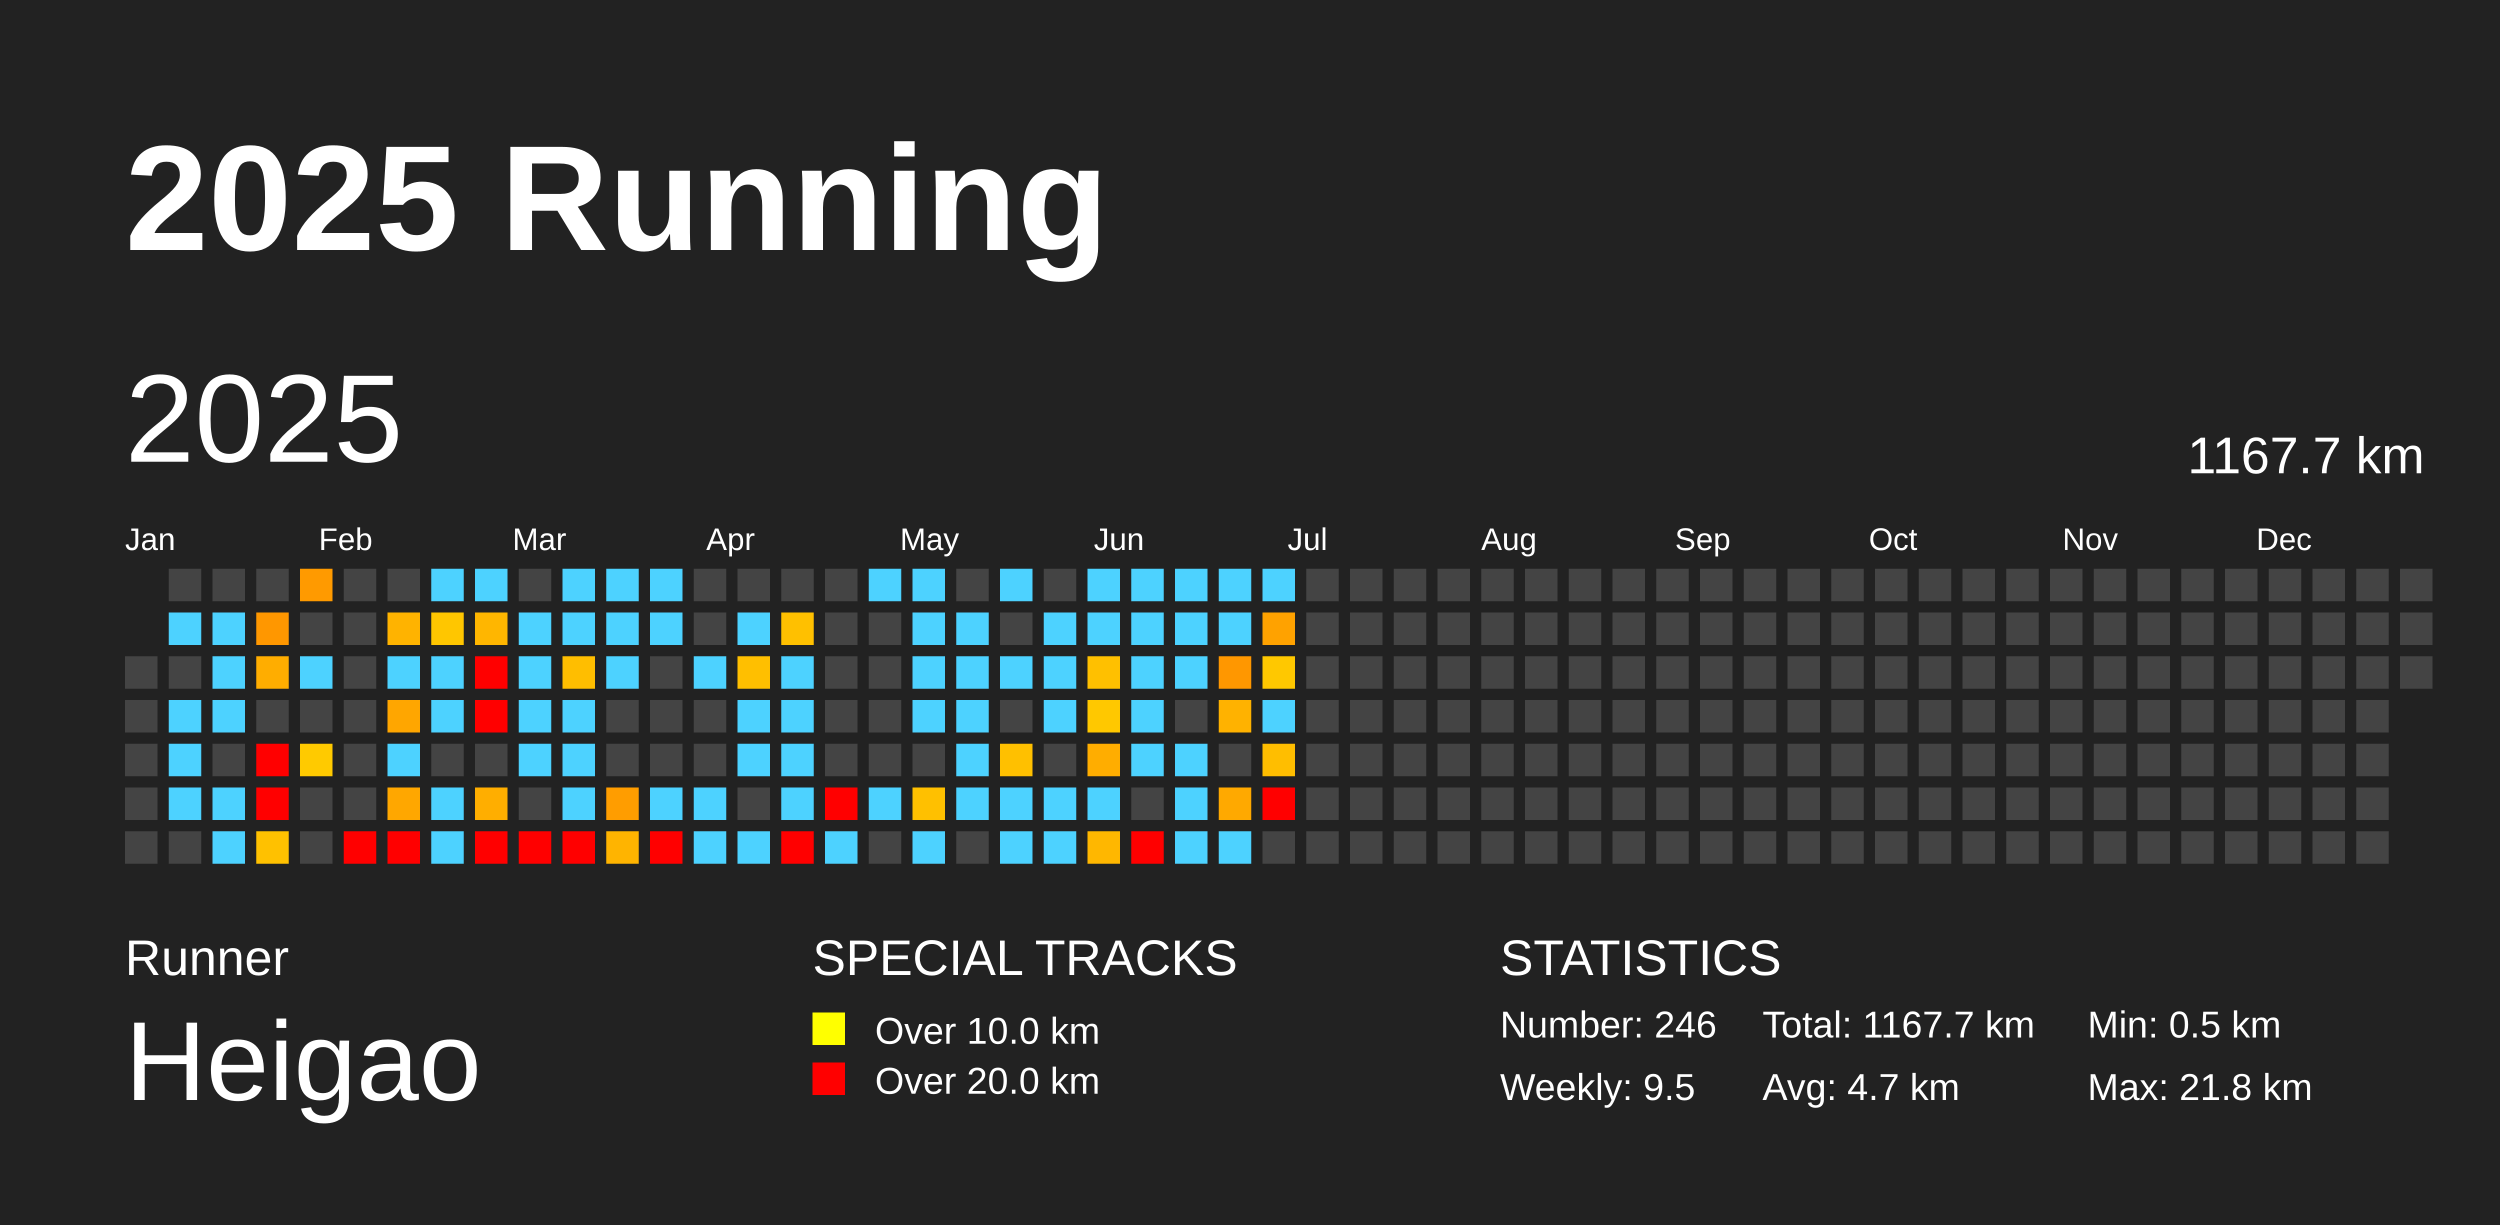
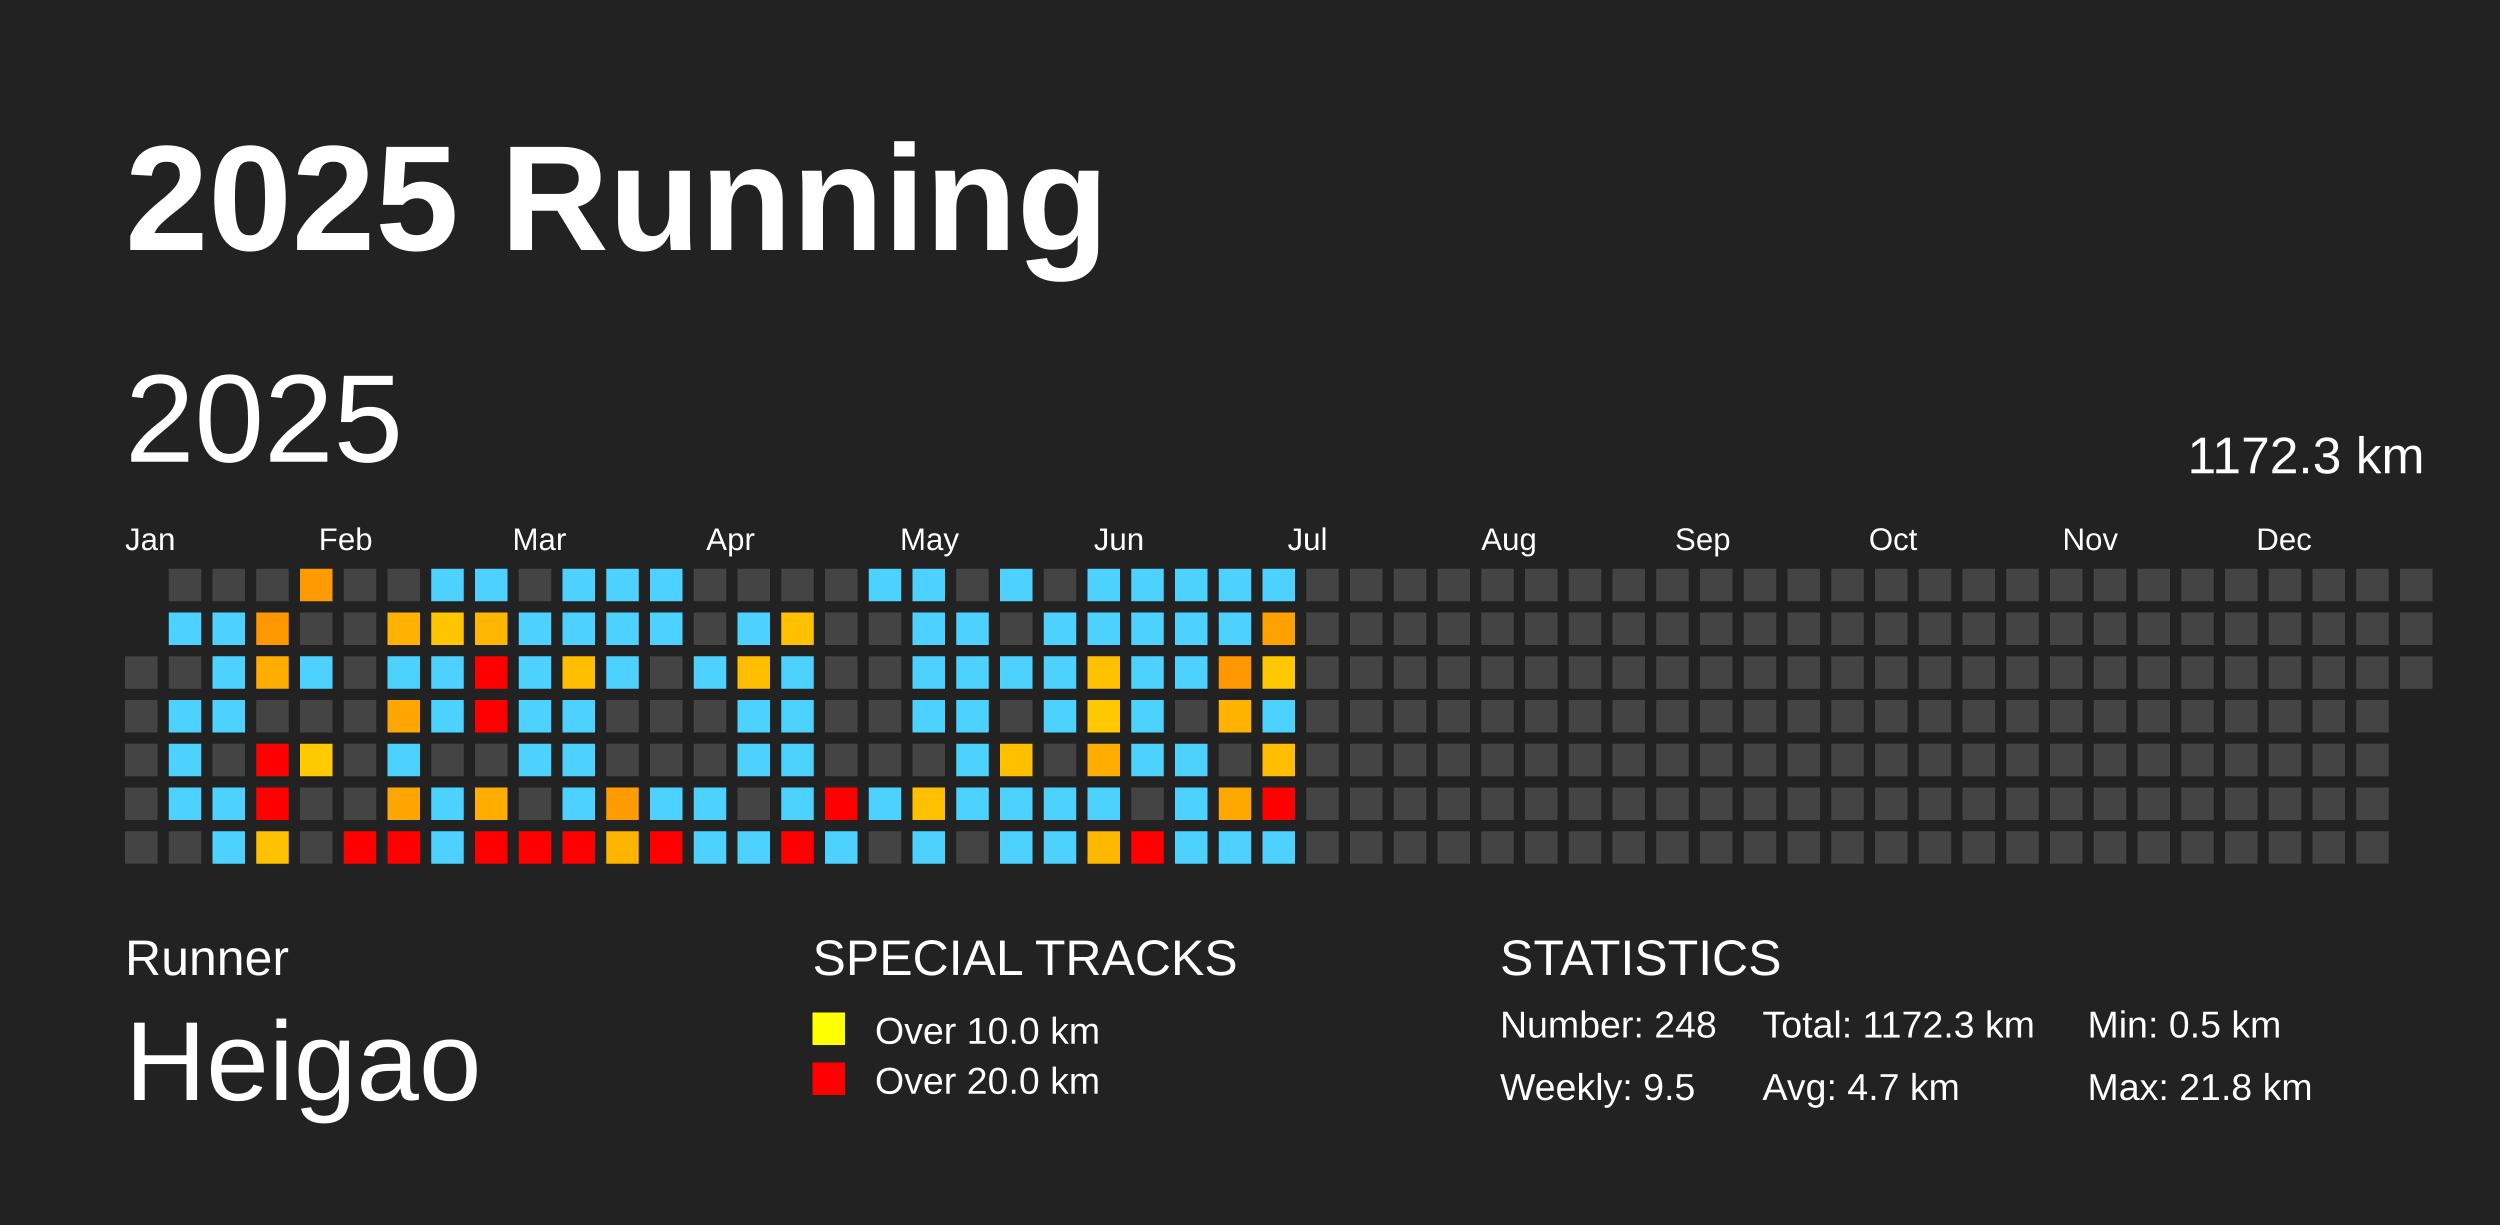
<svg xmlns="http://www.w3.org/2000/svg" baseProfile="full" height="98mm" version="1.1" viewBox="0,0,200,98" width="200mm">
  <defs />
  <rect fill="#222222" height="98" width="200" x="0" y="0" />
  <text fill="#FFFFFF" style="font-size:12px; font-family:Arial; font-weight:bold;" x="10" y="20">2025 Running</text>
  <text fill="#FFFFFF" style="font-size:4px; font-family:Arial" x="10" y="78">Runner</text>
  <text fill="#FFFFFF" style="font-size:9px; font-family:Arial" x="10" y="88">Heigao</text>
  <text fill="#FFFFFF" style="font-size:4px; font-family:Arial" x="65" y="78">SPECIAL TRACKS</text>
  <rect fill="yellow" height="2.6" width="2.6" x="65" y="81" />
  <text fill="#FFFFFF" style="font-size:3px; font-family:Arial" x="70" y="83.5">Over 10.0 km</text>
  <rect fill="red" height="2.6" width="2.6" x="65" y="85" />
  <text fill="#FFFFFF" style="font-size:3px; font-family:Arial" x="70" y="87.5">Over 20.0 km</text>
  <text fill="#FFFFFF" style="font-size:4px; font-family:Arial" x="120" y="78">STATISTICS</text>
-   <text fill="#FFFFFF" style="font-size:3px; font-family:Arial" x="120" y="83">Number: 246</text>
+   <text fill="#FFFFFF" style="font-size:3px; font-family:Arial" x="120" y="83">Number: 248</text>
  <text fill="#FFFFFF" style="font-size:3px; font-family:Arial" x="120" y="88">Weekly: 9.5</text>
-   <text fill="#FFFFFF" style="font-size:3px; font-family:Arial" x="141" y="83">Total: 1167.7 km</text>
+   <text fill="#FFFFFF" style="font-size:3px; font-family:Arial" x="141" y="83">Total: 1172.3 km</text>
  <text fill="#FFFFFF" style="font-size:3px; font-family:Arial" x="141" y="88">Avg: 4.7 km</text>
  <text fill="#FFFFFF" style="font-size:3px; font-family:Arial" x="167" y="83">Min: 0.5 km</text>
  <text fill="#FFFFFF" style="font-size:3px; font-family:Arial" x="167" y="88">Max: 21.8 km</text>
  <text dominant-baseline="hanging" fill="#FFFFFF" style="font-size:10.0px; font-family:Arial;" x="10" y="30">2025</text>
-   <text dominant-baseline="hanging" fill="#FFFFFF" style="font-size:4.125px; font-family:Arial;" x="175" y="35">1167.7 km</text>
+   <text dominant-baseline="hanging" fill="#FFFFFF" style="font-size:4.125px; font-family:Arial;" x="175" y="35">1172.3 km</text>
  <text fill="#FFFFFF" style="font-size:2.5px; font-family:Arial" x="10.0" y="44">Jan</text>
  <text fill="#FFFFFF" style="font-size:2.5px; font-family:Arial" x="25.5" y="44">Feb</text>
  <text fill="#FFFFFF" style="font-size:2.5px; font-family:Arial" x="41.0" y="44">Mar</text>
  <text fill="#FFFFFF" style="font-size:2.5px; font-family:Arial" x="56.5" y="44">Apr</text>
  <text fill="#FFFFFF" style="font-size:2.5px; font-family:Arial" x="72.0" y="44">May</text>
  <text fill="#FFFFFF" style="font-size:2.5px; font-family:Arial" x="87.5" y="44">Jun</text>
  <text fill="#FFFFFF" style="font-size:2.5px; font-family:Arial" x="103.0" y="44">Jul</text>
  <text fill="#FFFFFF" style="font-size:2.5px; font-family:Arial" x="118.5" y="44">Aug</text>
  <text fill="#FFFFFF" style="font-size:2.5px; font-family:Arial" x="134.0" y="44">Sep</text>
  <text fill="#FFFFFF" style="font-size:2.5px; font-family:Arial" x="149.5" y="44">Oct</text>
  <text fill="#FFFFFF" style="font-size:2.5px; font-family:Arial" x="165.0" y="44">Nov</text>
  <text fill="#FFFFFF" style="font-size:2.5px; font-family:Arial" x="180.5" y="44">Dec</text>
  <rect fill="#444444" height="2.6" width="2.6" x="10.0" y="52.5" />
  <rect fill="#444444" height="2.6" width="2.6" x="10.0" y="56.0" />
  <rect fill="#444444" height="2.6" width="2.6" x="10.0" y="59.5" />
  <rect fill="#444444" height="2.6" width="2.6" x="10.0" y="63.0" />
  <rect fill="#444444" height="2.6" width="2.6" x="10.0" y="66.5" />
  <rect fill="#444444" height="2.6" width="2.6" x="13.5" y="45.5" />
  <rect fill="#4dd2ff" height="2.6" width="2.6" x="13.5" y="49.0" />
  <rect fill="#444444" height="2.6" width="2.6" x="13.5" y="52.5" />
  <rect fill="#4dd2ff" height="2.6" width="2.6" x="13.5" y="56.0" />
  <rect fill="#4dd2ff" height="2.6" width="2.6" x="13.5" y="59.5" />
  <rect fill="#4dd2ff" height="2.6" width="2.6" x="13.5" y="63.0" />
  <rect fill="#444444" height="2.6" width="2.6" x="13.5" y="66.5" />
  <rect fill="#444444" height="2.6" width="2.6" x="17.0" y="45.5" />
  <rect fill="#4dd2ff" height="2.6" width="2.6" x="17.0" y="49.0" />
  <rect fill="#4dd2ff" height="2.6" width="2.6" x="17.0" y="52.5" />
  <rect fill="#4dd2ff" height="2.6" width="2.6" x="17.0" y="56.0" />
  <rect fill="#444444" height="2.6" width="2.6" x="17.0" y="59.5" />
  <rect fill="#4dd2ff" height="2.6" width="2.6" x="17.0" y="63.0" />
  <rect fill="#4dd2ff" height="2.6" width="2.6" x="17.0" y="66.5" />
  <rect fill="#444444" height="2.6" width="2.6" x="20.5" y="45.5" />
  <rect fill="#ff9700" height="2.6" width="2.6" x="20.5" y="49.0" />
  <rect fill="#ffad00" height="2.6" width="2.6" x="20.5" y="52.5" />
  <rect fill="#444444" height="2.6" width="2.6" x="20.5" y="56.0" />
  <rect fill="red" height="2.6" width="2.6" x="20.5" y="59.5" />
  <rect fill="red" height="2.6" width="2.6" x="20.5" y="63.0" />
  <rect fill="#ffc100" height="2.6" width="2.6" x="20.5" y="66.5" />
  <rect fill="#ff9a00" height="2.6" width="2.6" x="24.0" y="45.5" />
  <rect fill="#444444" height="2.6" width="2.6" x="24.0" y="49.0" />
  <rect fill="#4dd2ff" height="2.6" width="2.6" x="24.0" y="52.5" />
  <rect fill="#444444" height="2.6" width="2.6" x="24.0" y="56.0" />
  <rect fill="#ffca00" height="2.6" width="2.6" x="24.0" y="59.5" />
  <rect fill="#444444" height="2.6" width="2.6" x="24.0" y="63.0" />
  <rect fill="#444444" height="2.6" width="2.6" x="24.0" y="66.5" />
  <rect fill="#444444" height="2.6" width="2.6" x="27.5" y="45.5" />
  <rect fill="#444444" height="2.6" width="2.6" x="27.5" y="49.0" />
  <rect fill="#444444" height="2.6" width="2.6" x="27.5" y="52.5" />
  <rect fill="#444444" height="2.6" width="2.6" x="27.5" y="56.0" />
  <rect fill="#444444" height="2.6" width="2.6" x="27.5" y="59.5" />
  <rect fill="#444444" height="2.6" width="2.6" x="27.5" y="63.0" />
  <rect fill="red" height="2.6" width="2.6" x="27.5" y="66.5" />
  <rect fill="#444444" height="2.6" width="2.6" x="31.0" y="45.5" />
  <rect fill="#ffb300" height="2.6" width="2.6" x="31.0" y="49.0" />
  <rect fill="#4dd2ff" height="2.6" width="2.6" x="31.0" y="52.5" />
  <rect fill="#ffa600" height="2.6" width="2.6" x="31.0" y="56.0" />
  <rect fill="#4dd2ff" height="2.6" width="2.6" x="31.0" y="59.5" />
  <rect fill="#ffa700" height="2.6" width="2.6" x="31.0" y="63.0" />
  <rect fill="red" height="2.6" width="2.6" x="31.0" y="66.5" />
  <rect fill="#4dd2ff" height="2.6" width="2.6" x="34.5" y="45.5" />
  <rect fill="#ffc600" height="2.6" width="2.6" x="34.5" y="49.0" />
  <rect fill="#4dd2ff" height="2.6" width="2.6" x="34.5" y="52.5" />
  <rect fill="#4dd2ff" height="2.6" width="2.6" x="34.5" y="56.0" />
  <rect fill="#444444" height="2.6" width="2.6" x="34.5" y="59.5" />
  <rect fill="#4dd2ff" height="2.6" width="2.6" x="34.5" y="63.0" />
  <rect fill="#4dd2ff" height="2.6" width="2.6" x="34.5" y="66.5" />
  <rect fill="#4dd2ff" height="2.6" width="2.6" x="38.0" y="45.5" />
  <rect fill="#ffb600" height="2.6" width="2.6" x="38.0" y="49.0" />
  <rect fill="red" height="2.6" width="2.6" x="38.0" y="52.5" />
  <rect fill="red" height="2.6" width="2.6" x="38.0" y="56.0" />
  <rect fill="#444444" height="2.6" width="2.6" x="38.0" y="59.5" />
  <rect fill="#ffae00" height="2.6" width="2.6" x="38.0" y="63.0" />
  <rect fill="red" height="2.6" width="2.6" x="38.0" y="66.5" />
  <rect fill="#444444" height="2.6" width="2.6" x="41.5" y="45.5" />
  <rect fill="#4dd2ff" height="2.6" width="2.6" x="41.5" y="49.0" />
  <rect fill="#4dd2ff" height="2.6" width="2.6" x="41.5" y="52.5" />
  <rect fill="#4dd2ff" height="2.6" width="2.6" x="41.5" y="56.0" />
  <rect fill="#4dd2ff" height="2.6" width="2.6" x="41.5" y="59.5" />
  <rect fill="#444444" height="2.6" width="2.6" x="41.5" y="63.0" />
  <rect fill="red" height="2.6" width="2.6" x="41.5" y="66.5" />
  <rect fill="#4dd2ff" height="2.6" width="2.6" x="45.0" y="45.5" />
  <rect fill="#4dd2ff" height="2.6" width="2.6" x="45.0" y="49.0" />
  <rect fill="#ffbe00" height="2.6" width="2.6" x="45.0" y="52.5" />
  <rect fill="#4dd2ff" height="2.6" width="2.6" x="45.0" y="56.0" />
  <rect fill="#4dd2ff" height="2.6" width="2.6" x="45.0" y="59.5" />
  <rect fill="#4dd2ff" height="2.6" width="2.6" x="45.0" y="63.0" />
  <rect fill="red" height="2.6" width="2.6" x="45.0" y="66.5" />
  <rect fill="#4dd2ff" height="2.6" width="2.6" x="48.5" y="45.5" />
  <rect fill="#4dd2ff" height="2.6" width="2.6" x="48.5" y="49.0" />
  <rect fill="#4dd2ff" height="2.6" width="2.6" x="48.5" y="52.5" />
  <rect fill="#444444" height="2.6" width="2.6" x="48.5" y="56.0" />
  <rect fill="#444444" height="2.6" width="2.6" x="48.5" y="59.5" />
  <rect fill="#ff9d00" height="2.6" width="2.6" x="48.5" y="63.0" />
  <rect fill="#ffb400" height="2.6" width="2.6" x="48.5" y="66.5" />
  <rect fill="#4dd2ff" height="2.6" width="2.6" x="52.0" y="45.5" />
  <rect fill="#4dd2ff" height="2.6" width="2.6" x="52.0" y="49.0" />
  <rect fill="#444444" height="2.6" width="2.6" x="52.0" y="52.5" />
  <rect fill="#444444" height="2.6" width="2.6" x="52.0" y="56.0" />
  <rect fill="#444444" height="2.6" width="2.6" x="52.0" y="59.5" />
  <rect fill="#4dd2ff" height="2.6" width="2.6" x="52.0" y="63.0" />
  <rect fill="red" height="2.6" width="2.6" x="52.0" y="66.5" />
  <rect fill="#444444" height="2.6" width="2.6" x="55.5" y="45.5" />
  <rect fill="#444444" height="2.6" width="2.6" x="55.5" y="49.0" />
  <rect fill="#4dd2ff" height="2.6" width="2.6" x="55.5" y="52.5" />
  <rect fill="#444444" height="2.6" width="2.6" x="55.5" y="56.0" />
  <rect fill="#444444" height="2.6" width="2.6" x="55.5" y="59.5" />
  <rect fill="#4dd2ff" height="2.6" width="2.6" x="55.5" y="63.0" />
  <rect fill="#4dd2ff" height="2.6" width="2.6" x="55.5" y="66.5" />
  <rect fill="#444444" height="2.6" width="2.6" x="59.0" y="45.5" />
  <rect fill="#4dd2ff" height="2.6" width="2.6" x="59.0" y="49.0" />
  <rect fill="#ffbf00" height="2.6" width="2.6" x="59.0" y="52.5" />
  <rect fill="#4dd2ff" height="2.6" width="2.6" x="59.0" y="56.0" />
  <rect fill="#4dd2ff" height="2.6" width="2.6" x="59.0" y="59.5" />
  <rect fill="#444444" height="2.6" width="2.6" x="59.0" y="63.0" />
  <rect fill="#4dd2ff" height="2.6" width="2.6" x="59.0" y="66.5" />
  <rect fill="#444444" height="2.6" width="2.6" x="62.5" y="45.5" />
  <rect fill="#ffc000" height="2.6" width="2.6" x="62.5" y="49.0" />
  <rect fill="#4dd2ff" height="2.6" width="2.6" x="62.5" y="52.5" />
  <rect fill="#4dd2ff" height="2.6" width="2.6" x="62.5" y="56.0" />
  <rect fill="#4dd2ff" height="2.6" width="2.6" x="62.5" y="59.5" />
  <rect fill="#4dd2ff" height="2.6" width="2.6" x="62.5" y="63.0" />
  <rect fill="red" height="2.6" width="2.6" x="62.5" y="66.5" />
  <rect fill="#444444" height="2.6" width="2.6" x="66.0" y="45.5" />
  <rect fill="#444444" height="2.6" width="2.6" x="66.0" y="49.0" />
  <rect fill="#444444" height="2.6" width="2.6" x="66.0" y="52.5" />
  <rect fill="#444444" height="2.6" width="2.6" x="66.0" y="56.0" />
  <rect fill="#444444" height="2.6" width="2.6" x="66.0" y="59.5" />
  <rect fill="red" height="2.6" width="2.6" x="66.0" y="63.0" />
  <rect fill="#4dd2ff" height="2.6" width="2.6" x="66.0" y="66.5" />
  <rect fill="#4dd2ff" height="2.6" width="2.6" x="69.5" y="45.5" />
  <rect fill="#444444" height="2.6" width="2.6" x="69.5" y="49.0" />
  <rect fill="#444444" height="2.6" width="2.6" x="69.5" y="52.5" />
  <rect fill="#444444" height="2.6" width="2.6" x="69.5" y="56.0" />
  <rect fill="#444444" height="2.6" width="2.6" x="69.5" y="59.5" />
  <rect fill="#4dd2ff" height="2.6" width="2.6" x="69.5" y="63.0" />
  <rect fill="#444444" height="2.6" width="2.6" x="69.5" y="66.5" />
  <rect fill="#4dd2ff" height="2.6" width="2.6" x="73.0" y="45.5" />
  <rect fill="#4dd2ff" height="2.6" width="2.6" x="73.0" y="49.0" />
  <rect fill="#4dd2ff" height="2.6" width="2.6" x="73.0" y="52.5" />
  <rect fill="#4dd2ff" height="2.6" width="2.6" x="73.0" y="56.0" />
  <rect fill="#444444" height="2.6" width="2.6" x="73.0" y="59.5" />
  <rect fill="#ffc000" height="2.6" width="2.6" x="73.0" y="63.0" />
  <rect fill="#4dd2ff" height="2.6" width="2.6" x="73.0" y="66.5" />
  <rect fill="#444444" height="2.6" width="2.6" x="76.5" y="45.5" />
  <rect fill="#4dd2ff" height="2.6" width="2.6" x="76.5" y="49.0" />
  <rect fill="#4dd2ff" height="2.6" width="2.6" x="76.5" y="52.5" />
  <rect fill="#4dd2ff" height="2.6" width="2.6" x="76.5" y="56.0" />
  <rect fill="#4dd2ff" height="2.6" width="2.6" x="76.5" y="59.5" />
  <rect fill="#4dd2ff" height="2.6" width="2.6" x="76.5" y="63.0" />
  <rect fill="#444444" height="2.6" width="2.6" x="76.5" y="66.5" />
  <rect fill="#4dd2ff" height="2.6" width="2.6" x="80.0" y="45.5" />
  <rect fill="#444444" height="2.6" width="2.6" x="80.0" y="49.0" />
  <rect fill="#4dd2ff" height="2.6" width="2.6" x="80.0" y="52.5" />
  <rect fill="#444444" height="2.6" width="2.6" x="80.0" y="56.0" />
  <rect fill="#ffc000" height="2.6" width="2.6" x="80.0" y="59.5" />
  <rect fill="#4dd2ff" height="2.6" width="2.6" x="80.0" y="63.0" />
  <rect fill="#4dd2ff" height="2.6" width="2.6" x="80.0" y="66.5" />
  <rect fill="#444444" height="2.6" width="2.6" x="83.5" y="45.5" />
  <rect fill="#4dd2ff" height="2.6" width="2.6" x="83.5" y="49.0" />
  <rect fill="#4dd2ff" height="2.6" width="2.6" x="83.5" y="52.5" />
  <rect fill="#4dd2ff" height="2.6" width="2.6" x="83.5" y="56.0" />
  <rect fill="#444444" height="2.6" width="2.6" x="83.5" y="59.5" />
  <rect fill="#4dd2ff" height="2.6" width="2.6" x="83.5" y="63.0" />
  <rect fill="#4dd2ff" height="2.6" width="2.6" x="83.5" y="66.5" />
  <rect fill="#4dd2ff" height="2.6" width="2.6" x="87.0" y="45.5" />
  <rect fill="#4dd2ff" height="2.6" width="2.6" x="87.0" y="49.0" />
  <rect fill="#ffc000" height="2.6" width="2.6" x="87.0" y="52.5" />
  <rect fill="#ffc800" height="2.6" width="2.6" x="87.0" y="56.0" />
  <rect fill="#ffad00" height="2.6" width="2.6" x="87.0" y="59.5" />
  <rect fill="#4dd2ff" height="2.6" width="2.6" x="87.0" y="63.0" />
  <rect fill="#ffb700" height="2.6" width="2.6" x="87.0" y="66.5" />
  <rect fill="#4dd2ff" height="2.6" width="2.6" x="90.5" y="45.5" />
  <rect fill="#4dd2ff" height="2.6" width="2.6" x="90.5" y="49.0" />
  <rect fill="#4dd2ff" height="2.6" width="2.6" x="90.5" y="52.5" />
  <rect fill="#4dd2ff" height="2.6" width="2.6" x="90.5" y="56.0" />
  <rect fill="#4dd2ff" height="2.6" width="2.6" x="90.5" y="59.5" />
  <rect fill="#444444" height="2.6" width="2.6" x="90.5" y="63.0" />
  <rect fill="red" height="2.6" width="2.6" x="90.5" y="66.5" />
  <rect fill="#4dd2ff" height="2.6" width="2.6" x="94.0" y="45.5" />
  <rect fill="#4dd2ff" height="2.6" width="2.6" x="94.0" y="49.0" />
  <rect fill="#4dd2ff" height="2.6" width="2.6" x="94.0" y="52.5" />
  <rect fill="#444444" height="2.6" width="2.6" x="94.0" y="56.0" />
  <rect fill="#4dd2ff" height="2.6" width="2.6" x="94.0" y="59.5" />
  <rect fill="#4dd2ff" height="2.6" width="2.6" x="94.0" y="63.0" />
  <rect fill="#4dd2ff" height="2.6" width="2.6" x="94.0" y="66.5" />
  <rect fill="#4dd2ff" height="2.6" width="2.6" x="97.5" y="45.5" />
  <rect fill="#4dd2ff" height="2.6" width="2.6" x="97.5" y="49.0" />
  <rect fill="#ff9700" height="2.6" width="2.6" x="97.5" y="52.5" />
  <rect fill="#ffb200" height="2.6" width="2.6" x="97.5" y="56.0" />
  <rect fill="#444444" height="2.6" width="2.6" x="97.5" y="59.5" />
  <rect fill="#ffa900" height="2.6" width="2.6" x="97.5" y="63.0" />
  <rect fill="#4dd2ff" height="2.6" width="2.6" x="97.5" y="66.5" />
  <rect fill="#4dd2ff" height="2.6" width="2.6" x="101.0" y="45.5" />
  <rect fill="#ffa200" height="2.6" width="2.6" x="101.0" y="49.0" />
  <rect fill="#ffc800" height="2.6" width="2.6" x="101.0" y="52.5" />
  <rect fill="#4dd2ff" height="2.6" width="2.6" x="101.0" y="56.0" />
  <rect fill="#ffbe00" height="2.6" width="2.6" x="101.0" y="59.5" />
  <rect fill="red" height="2.6" width="2.6" x="101.0" y="63.0" />
-   <rect fill="#444444" height="2.6" width="2.6" x="101.0" y="66.5" />
+   <rect fill="#4dd2ff" height="2.6" width="2.6" x="101.0" y="66.5" />
  <rect fill="#444444" height="2.6" width="2.6" x="104.5" y="45.5" />
  <rect fill="#444444" height="2.6" width="2.6" x="104.5" y="49.0" />
  <rect fill="#444444" height="2.6" width="2.6" x="104.5" y="52.5" />
  <rect fill="#444444" height="2.6" width="2.6" x="104.5" y="56.0" />
  <rect fill="#444444" height="2.6" width="2.6" x="104.5" y="59.5" />
  <rect fill="#444444" height="2.6" width="2.6" x="104.5" y="63.0" />
  <rect fill="#444444" height="2.6" width="2.6" x="104.5" y="66.5" />
  <rect fill="#444444" height="2.6" width="2.6" x="108.0" y="45.5" />
  <rect fill="#444444" height="2.6" width="2.6" x="108.0" y="49.0" />
  <rect fill="#444444" height="2.6" width="2.6" x="108.0" y="52.5" />
  <rect fill="#444444" height="2.6" width="2.6" x="108.0" y="56.0" />
  <rect fill="#444444" height="2.6" width="2.6" x="108.0" y="59.5" />
  <rect fill="#444444" height="2.6" width="2.6" x="108.0" y="63.0" />
  <rect fill="#444444" height="2.6" width="2.6" x="108.0" y="66.5" />
  <rect fill="#444444" height="2.6" width="2.6" x="111.5" y="45.5" />
  <rect fill="#444444" height="2.6" width="2.6" x="111.5" y="49.0" />
  <rect fill="#444444" height="2.6" width="2.6" x="111.5" y="52.5" />
  <rect fill="#444444" height="2.6" width="2.6" x="111.5" y="56.0" />
  <rect fill="#444444" height="2.6" width="2.6" x="111.5" y="59.5" />
  <rect fill="#444444" height="2.6" width="2.6" x="111.5" y="63.0" />
  <rect fill="#444444" height="2.6" width="2.6" x="111.5" y="66.5" />
  <rect fill="#444444" height="2.6" width="2.6" x="115.0" y="45.5" />
  <rect fill="#444444" height="2.6" width="2.6" x="115.0" y="49.0" />
  <rect fill="#444444" height="2.6" width="2.6" x="115.0" y="52.5" />
  <rect fill="#444444" height="2.6" width="2.6" x="115.0" y="56.0" />
  <rect fill="#444444" height="2.6" width="2.6" x="115.0" y="59.5" />
  <rect fill="#444444" height="2.6" width="2.6" x="115.0" y="63.0" />
  <rect fill="#444444" height="2.6" width="2.6" x="115.0" y="66.5" />
  <rect fill="#444444" height="2.6" width="2.6" x="118.5" y="45.5" />
  <rect fill="#444444" height="2.6" width="2.6" x="118.5" y="49.0" />
  <rect fill="#444444" height="2.6" width="2.6" x="118.5" y="52.5" />
  <rect fill="#444444" height="2.6" width="2.6" x="118.5" y="56.0" />
  <rect fill="#444444" height="2.6" width="2.6" x="118.5" y="59.5" />
  <rect fill="#444444" height="2.6" width="2.6" x="118.5" y="63.0" />
  <rect fill="#444444" height="2.6" width="2.6" x="118.5" y="66.5" />
  <rect fill="#444444" height="2.6" width="2.6" x="122.0" y="45.5" />
  <rect fill="#444444" height="2.6" width="2.6" x="122.0" y="49.0" />
  <rect fill="#444444" height="2.6" width="2.6" x="122.0" y="52.5" />
  <rect fill="#444444" height="2.6" width="2.6" x="122.0" y="56.0" />
  <rect fill="#444444" height="2.6" width="2.6" x="122.0" y="59.5" />
  <rect fill="#444444" height="2.6" width="2.6" x="122.0" y="63.0" />
  <rect fill="#444444" height="2.6" width="2.6" x="122.0" y="66.5" />
  <rect fill="#444444" height="2.6" width="2.6" x="125.5" y="45.5" />
  <rect fill="#444444" height="2.6" width="2.6" x="125.5" y="49.0" />
  <rect fill="#444444" height="2.6" width="2.6" x="125.5" y="52.5" />
  <rect fill="#444444" height="2.6" width="2.6" x="125.5" y="56.0" />
  <rect fill="#444444" height="2.6" width="2.6" x="125.5" y="59.5" />
  <rect fill="#444444" height="2.6" width="2.6" x="125.5" y="63.0" />
  <rect fill="#444444" height="2.6" width="2.6" x="125.5" y="66.5" />
  <rect fill="#444444" height="2.6" width="2.6" x="129.0" y="45.5" />
  <rect fill="#444444" height="2.6" width="2.6" x="129.0" y="49.0" />
  <rect fill="#444444" height="2.6" width="2.6" x="129.0" y="52.5" />
  <rect fill="#444444" height="2.6" width="2.6" x="129.0" y="56.0" />
  <rect fill="#444444" height="2.6" width="2.6" x="129.0" y="59.5" />
  <rect fill="#444444" height="2.6" width="2.6" x="129.0" y="63.0" />
  <rect fill="#444444" height="2.6" width="2.6" x="129.0" y="66.5" />
  <rect fill="#444444" height="2.6" width="2.6" x="132.5" y="45.5" />
  <rect fill="#444444" height="2.6" width="2.6" x="132.5" y="49.0" />
  <rect fill="#444444" height="2.6" width="2.6" x="132.5" y="52.5" />
  <rect fill="#444444" height="2.6" width="2.6" x="132.5" y="56.0" />
  <rect fill="#444444" height="2.6" width="2.6" x="132.5" y="59.5" />
  <rect fill="#444444" height="2.6" width="2.6" x="132.5" y="63.0" />
  <rect fill="#444444" height="2.6" width="2.6" x="132.5" y="66.5" />
  <rect fill="#444444" height="2.6" width="2.6" x="136.0" y="45.5" />
  <rect fill="#444444" height="2.6" width="2.6" x="136.0" y="49.0" />
  <rect fill="#444444" height="2.6" width="2.6" x="136.0" y="52.5" />
  <rect fill="#444444" height="2.6" width="2.6" x="136.0" y="56.0" />
  <rect fill="#444444" height="2.6" width="2.6" x="136.0" y="59.5" />
  <rect fill="#444444" height="2.6" width="2.6" x="136.0" y="63.0" />
  <rect fill="#444444" height="2.6" width="2.6" x="136.0" y="66.5" />
  <rect fill="#444444" height="2.6" width="2.6" x="139.5" y="45.5" />
  <rect fill="#444444" height="2.6" width="2.6" x="139.5" y="49.0" />
  <rect fill="#444444" height="2.6" width="2.6" x="139.5" y="52.5" />
  <rect fill="#444444" height="2.6" width="2.6" x="139.5" y="56.0" />
  <rect fill="#444444" height="2.6" width="2.6" x="139.5" y="59.5" />
  <rect fill="#444444" height="2.6" width="2.6" x="139.5" y="63.0" />
  <rect fill="#444444" height="2.6" width="2.6" x="139.5" y="66.5" />
  <rect fill="#444444" height="2.6" width="2.6" x="143.0" y="45.5" />
  <rect fill="#444444" height="2.6" width="2.6" x="143.0" y="49.0" />
  <rect fill="#444444" height="2.6" width="2.6" x="143.0" y="52.5" />
  <rect fill="#444444" height="2.6" width="2.6" x="143.0" y="56.0" />
  <rect fill="#444444" height="2.6" width="2.6" x="143.0" y="59.5" />
  <rect fill="#444444" height="2.6" width="2.6" x="143.0" y="63.0" />
  <rect fill="#444444" height="2.6" width="2.6" x="143.0" y="66.5" />
  <rect fill="#444444" height="2.6" width="2.6" x="146.5" y="45.5" />
  <rect fill="#444444" height="2.6" width="2.6" x="146.5" y="49.0" />
  <rect fill="#444444" height="2.6" width="2.6" x="146.5" y="52.5" />
  <rect fill="#444444" height="2.6" width="2.6" x="146.5" y="56.0" />
  <rect fill="#444444" height="2.6" width="2.6" x="146.5" y="59.5" />
  <rect fill="#444444" height="2.6" width="2.6" x="146.5" y="63.0" />
  <rect fill="#444444" height="2.6" width="2.6" x="146.5" y="66.5" />
  <rect fill="#444444" height="2.6" width="2.6" x="150.0" y="45.5" />
  <rect fill="#444444" height="2.6" width="2.6" x="150.0" y="49.0" />
  <rect fill="#444444" height="2.6" width="2.6" x="150.0" y="52.5" />
  <rect fill="#444444" height="2.6" width="2.6" x="150.0" y="56.0" />
  <rect fill="#444444" height="2.6" width="2.6" x="150.0" y="59.5" />
  <rect fill="#444444" height="2.6" width="2.6" x="150.0" y="63.0" />
  <rect fill="#444444" height="2.6" width="2.6" x="150.0" y="66.5" />
  <rect fill="#444444" height="2.6" width="2.6" x="153.5" y="45.5" />
  <rect fill="#444444" height="2.6" width="2.6" x="153.5" y="49.0" />
  <rect fill="#444444" height="2.6" width="2.6" x="153.5" y="52.5" />
  <rect fill="#444444" height="2.6" width="2.6" x="153.5" y="56.0" />
  <rect fill="#444444" height="2.6" width="2.6" x="153.5" y="59.5" />
  <rect fill="#444444" height="2.6" width="2.6" x="153.5" y="63.0" />
  <rect fill="#444444" height="2.6" width="2.6" x="153.5" y="66.5" />
  <rect fill="#444444" height="2.6" width="2.6" x="157.0" y="45.5" />
  <rect fill="#444444" height="2.6" width="2.6" x="157.0" y="49.0" />
  <rect fill="#444444" height="2.6" width="2.6" x="157.0" y="52.5" />
  <rect fill="#444444" height="2.6" width="2.6" x="157.0" y="56.0" />
  <rect fill="#444444" height="2.6" width="2.6" x="157.0" y="59.5" />
  <rect fill="#444444" height="2.6" width="2.6" x="157.0" y="63.0" />
  <rect fill="#444444" height="2.6" width="2.6" x="157.0" y="66.5" />
  <rect fill="#444444" height="2.6" width="2.6" x="160.5" y="45.5" />
  <rect fill="#444444" height="2.6" width="2.6" x="160.5" y="49.0" />
  <rect fill="#444444" height="2.6" width="2.6" x="160.5" y="52.5" />
  <rect fill="#444444" height="2.6" width="2.6" x="160.5" y="56.0" />
  <rect fill="#444444" height="2.6" width="2.6" x="160.5" y="59.5" />
  <rect fill="#444444" height="2.6" width="2.6" x="160.5" y="63.0" />
  <rect fill="#444444" height="2.6" width="2.6" x="160.5" y="66.5" />
  <rect fill="#444444" height="2.6" width="2.6" x="164.0" y="45.5" />
  <rect fill="#444444" height="2.6" width="2.6" x="164.0" y="49.0" />
  <rect fill="#444444" height="2.6" width="2.6" x="164.0" y="52.5" />
  <rect fill="#444444" height="2.6" width="2.6" x="164.0" y="56.0" />
  <rect fill="#444444" height="2.6" width="2.6" x="164.0" y="59.5" />
  <rect fill="#444444" height="2.6" width="2.6" x="164.0" y="63.0" />
  <rect fill="#444444" height="2.6" width="2.6" x="164.0" y="66.5" />
  <rect fill="#444444" height="2.6" width="2.6" x="167.5" y="45.5" />
  <rect fill="#444444" height="2.6" width="2.6" x="167.5" y="49.0" />
  <rect fill="#444444" height="2.6" width="2.6" x="167.5" y="52.5" />
  <rect fill="#444444" height="2.6" width="2.6" x="167.5" y="56.0" />
  <rect fill="#444444" height="2.6" width="2.6" x="167.5" y="59.5" />
  <rect fill="#444444" height="2.6" width="2.6" x="167.5" y="63.0" />
  <rect fill="#444444" height="2.6" width="2.6" x="167.5" y="66.5" />
  <rect fill="#444444" height="2.6" width="2.6" x="171.0" y="45.5" />
  <rect fill="#444444" height="2.6" width="2.6" x="171.0" y="49.0" />
  <rect fill="#444444" height="2.6" width="2.6" x="171.0" y="52.5" />
  <rect fill="#444444" height="2.6" width="2.6" x="171.0" y="56.0" />
  <rect fill="#444444" height="2.6" width="2.6" x="171.0" y="59.5" />
  <rect fill="#444444" height="2.6" width="2.6" x="171.0" y="63.0" />
  <rect fill="#444444" height="2.6" width="2.6" x="171.0" y="66.5" />
  <rect fill="#444444" height="2.6" width="2.6" x="174.5" y="45.5" />
  <rect fill="#444444" height="2.6" width="2.6" x="174.5" y="49.0" />
  <rect fill="#444444" height="2.6" width="2.6" x="174.5" y="52.5" />
  <rect fill="#444444" height="2.6" width="2.6" x="174.5" y="56.0" />
  <rect fill="#444444" height="2.6" width="2.6" x="174.5" y="59.5" />
  <rect fill="#444444" height="2.6" width="2.6" x="174.5" y="63.0" />
  <rect fill="#444444" height="2.6" width="2.6" x="174.5" y="66.5" />
  <rect fill="#444444" height="2.6" width="2.6" x="178.0" y="45.5" />
  <rect fill="#444444" height="2.6" width="2.6" x="178.0" y="49.0" />
  <rect fill="#444444" height="2.6" width="2.6" x="178.0" y="52.5" />
  <rect fill="#444444" height="2.6" width="2.6" x="178.0" y="56.0" />
  <rect fill="#444444" height="2.6" width="2.6" x="178.0" y="59.5" />
  <rect fill="#444444" height="2.6" width="2.6" x="178.0" y="63.0" />
  <rect fill="#444444" height="2.6" width="2.6" x="178.0" y="66.5" />
  <rect fill="#444444" height="2.6" width="2.6" x="181.5" y="45.5" />
  <rect fill="#444444" height="2.6" width="2.6" x="181.5" y="49.0" />
  <rect fill="#444444" height="2.6" width="2.6" x="181.5" y="52.5" />
  <rect fill="#444444" height="2.6" width="2.6" x="181.5" y="56.0" />
  <rect fill="#444444" height="2.6" width="2.6" x="181.5" y="59.5" />
  <rect fill="#444444" height="2.6" width="2.6" x="181.5" y="63.0" />
  <rect fill="#444444" height="2.6" width="2.6" x="181.5" y="66.5" />
  <rect fill="#444444" height="2.6" width="2.6" x="185.0" y="45.5" />
  <rect fill="#444444" height="2.6" width="2.6" x="185.0" y="49.0" />
  <rect fill="#444444" height="2.6" width="2.6" x="185.0" y="52.5" />
  <rect fill="#444444" height="2.6" width="2.6" x="185.0" y="56.0" />
  <rect fill="#444444" height="2.6" width="2.6" x="185.0" y="59.5" />
  <rect fill="#444444" height="2.6" width="2.6" x="185.0" y="63.0" />
  <rect fill="#444444" height="2.6" width="2.6" x="185.0" y="66.5" />
  <rect fill="#444444" height="2.6" width="2.6" x="188.5" y="45.5" />
  <rect fill="#444444" height="2.6" width="2.6" x="188.5" y="49.0" />
  <rect fill="#444444" height="2.6" width="2.6" x="188.5" y="52.5" />
  <rect fill="#444444" height="2.6" width="2.6" x="188.5" y="56.0" />
  <rect fill="#444444" height="2.6" width="2.6" x="188.5" y="59.5" />
  <rect fill="#444444" height="2.6" width="2.6" x="188.5" y="63.0" />
  <rect fill="#444444" height="2.6" width="2.6" x="188.5" y="66.5" />
  <rect fill="#444444" height="2.6" width="2.6" x="192.0" y="45.5" />
  <rect fill="#444444" height="2.6" width="2.6" x="192.0" y="49.0" />
  <rect fill="#444444" height="2.6" width="2.6" x="192.0" y="52.5" />
</svg>
